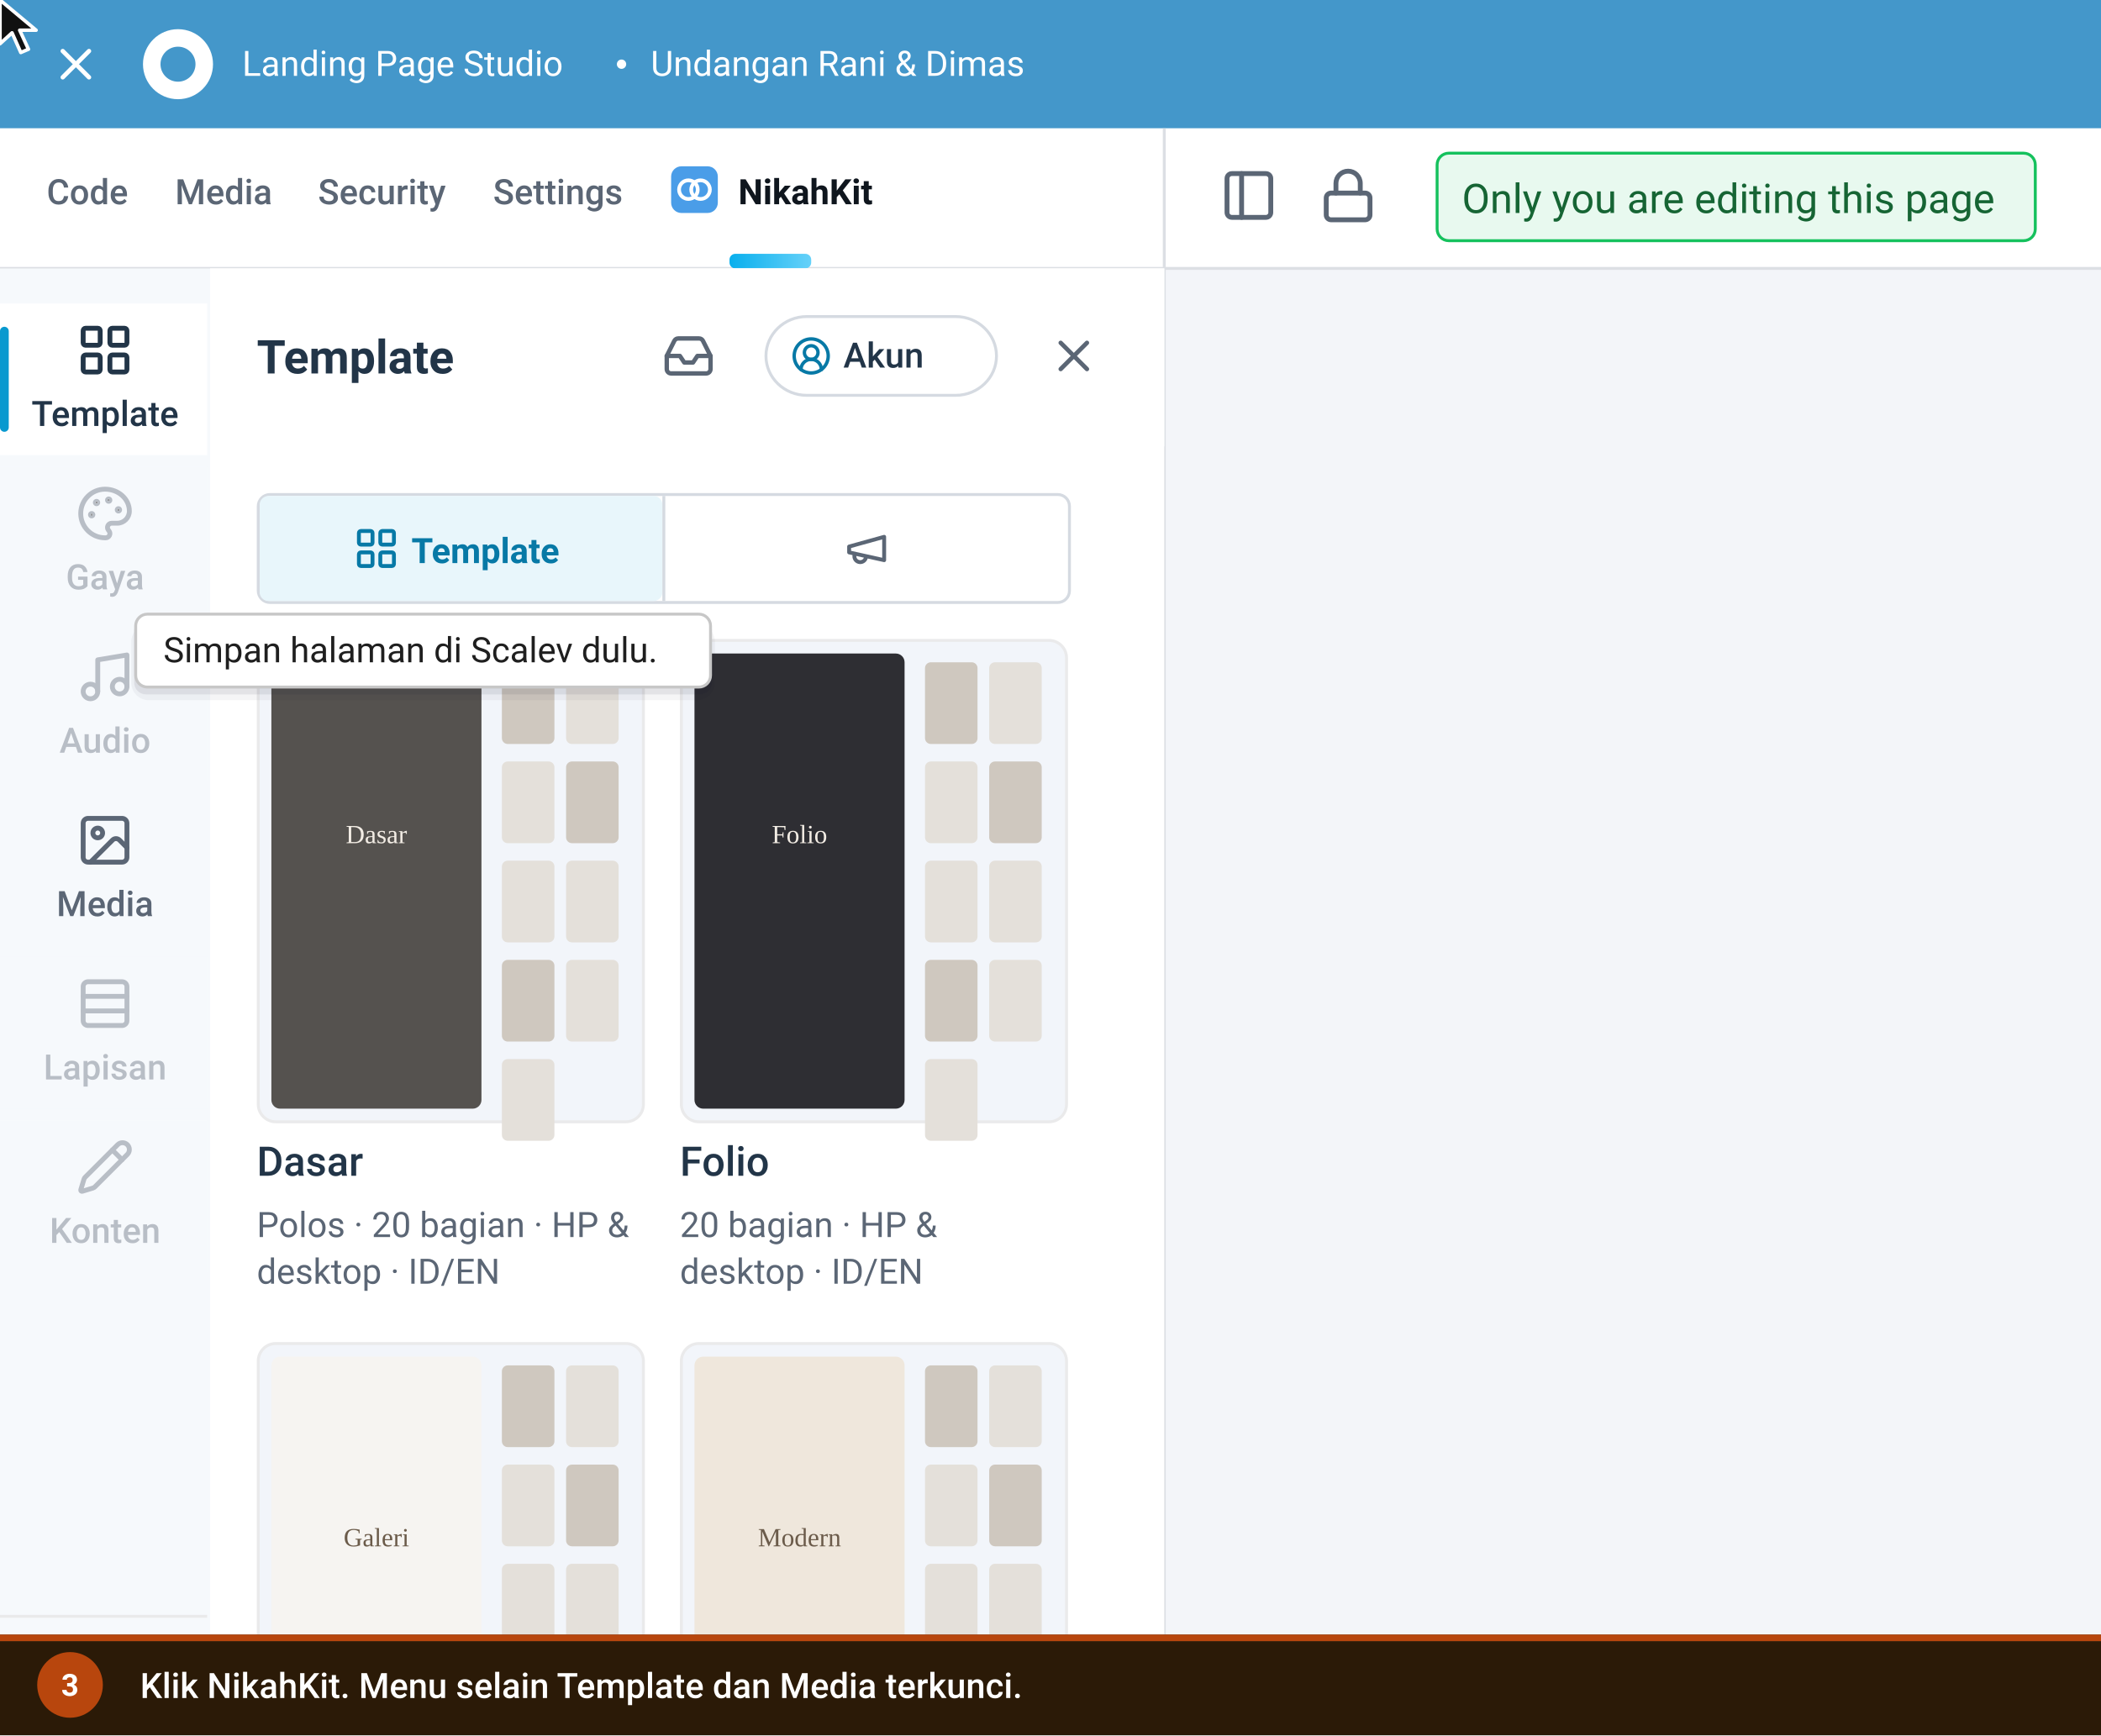
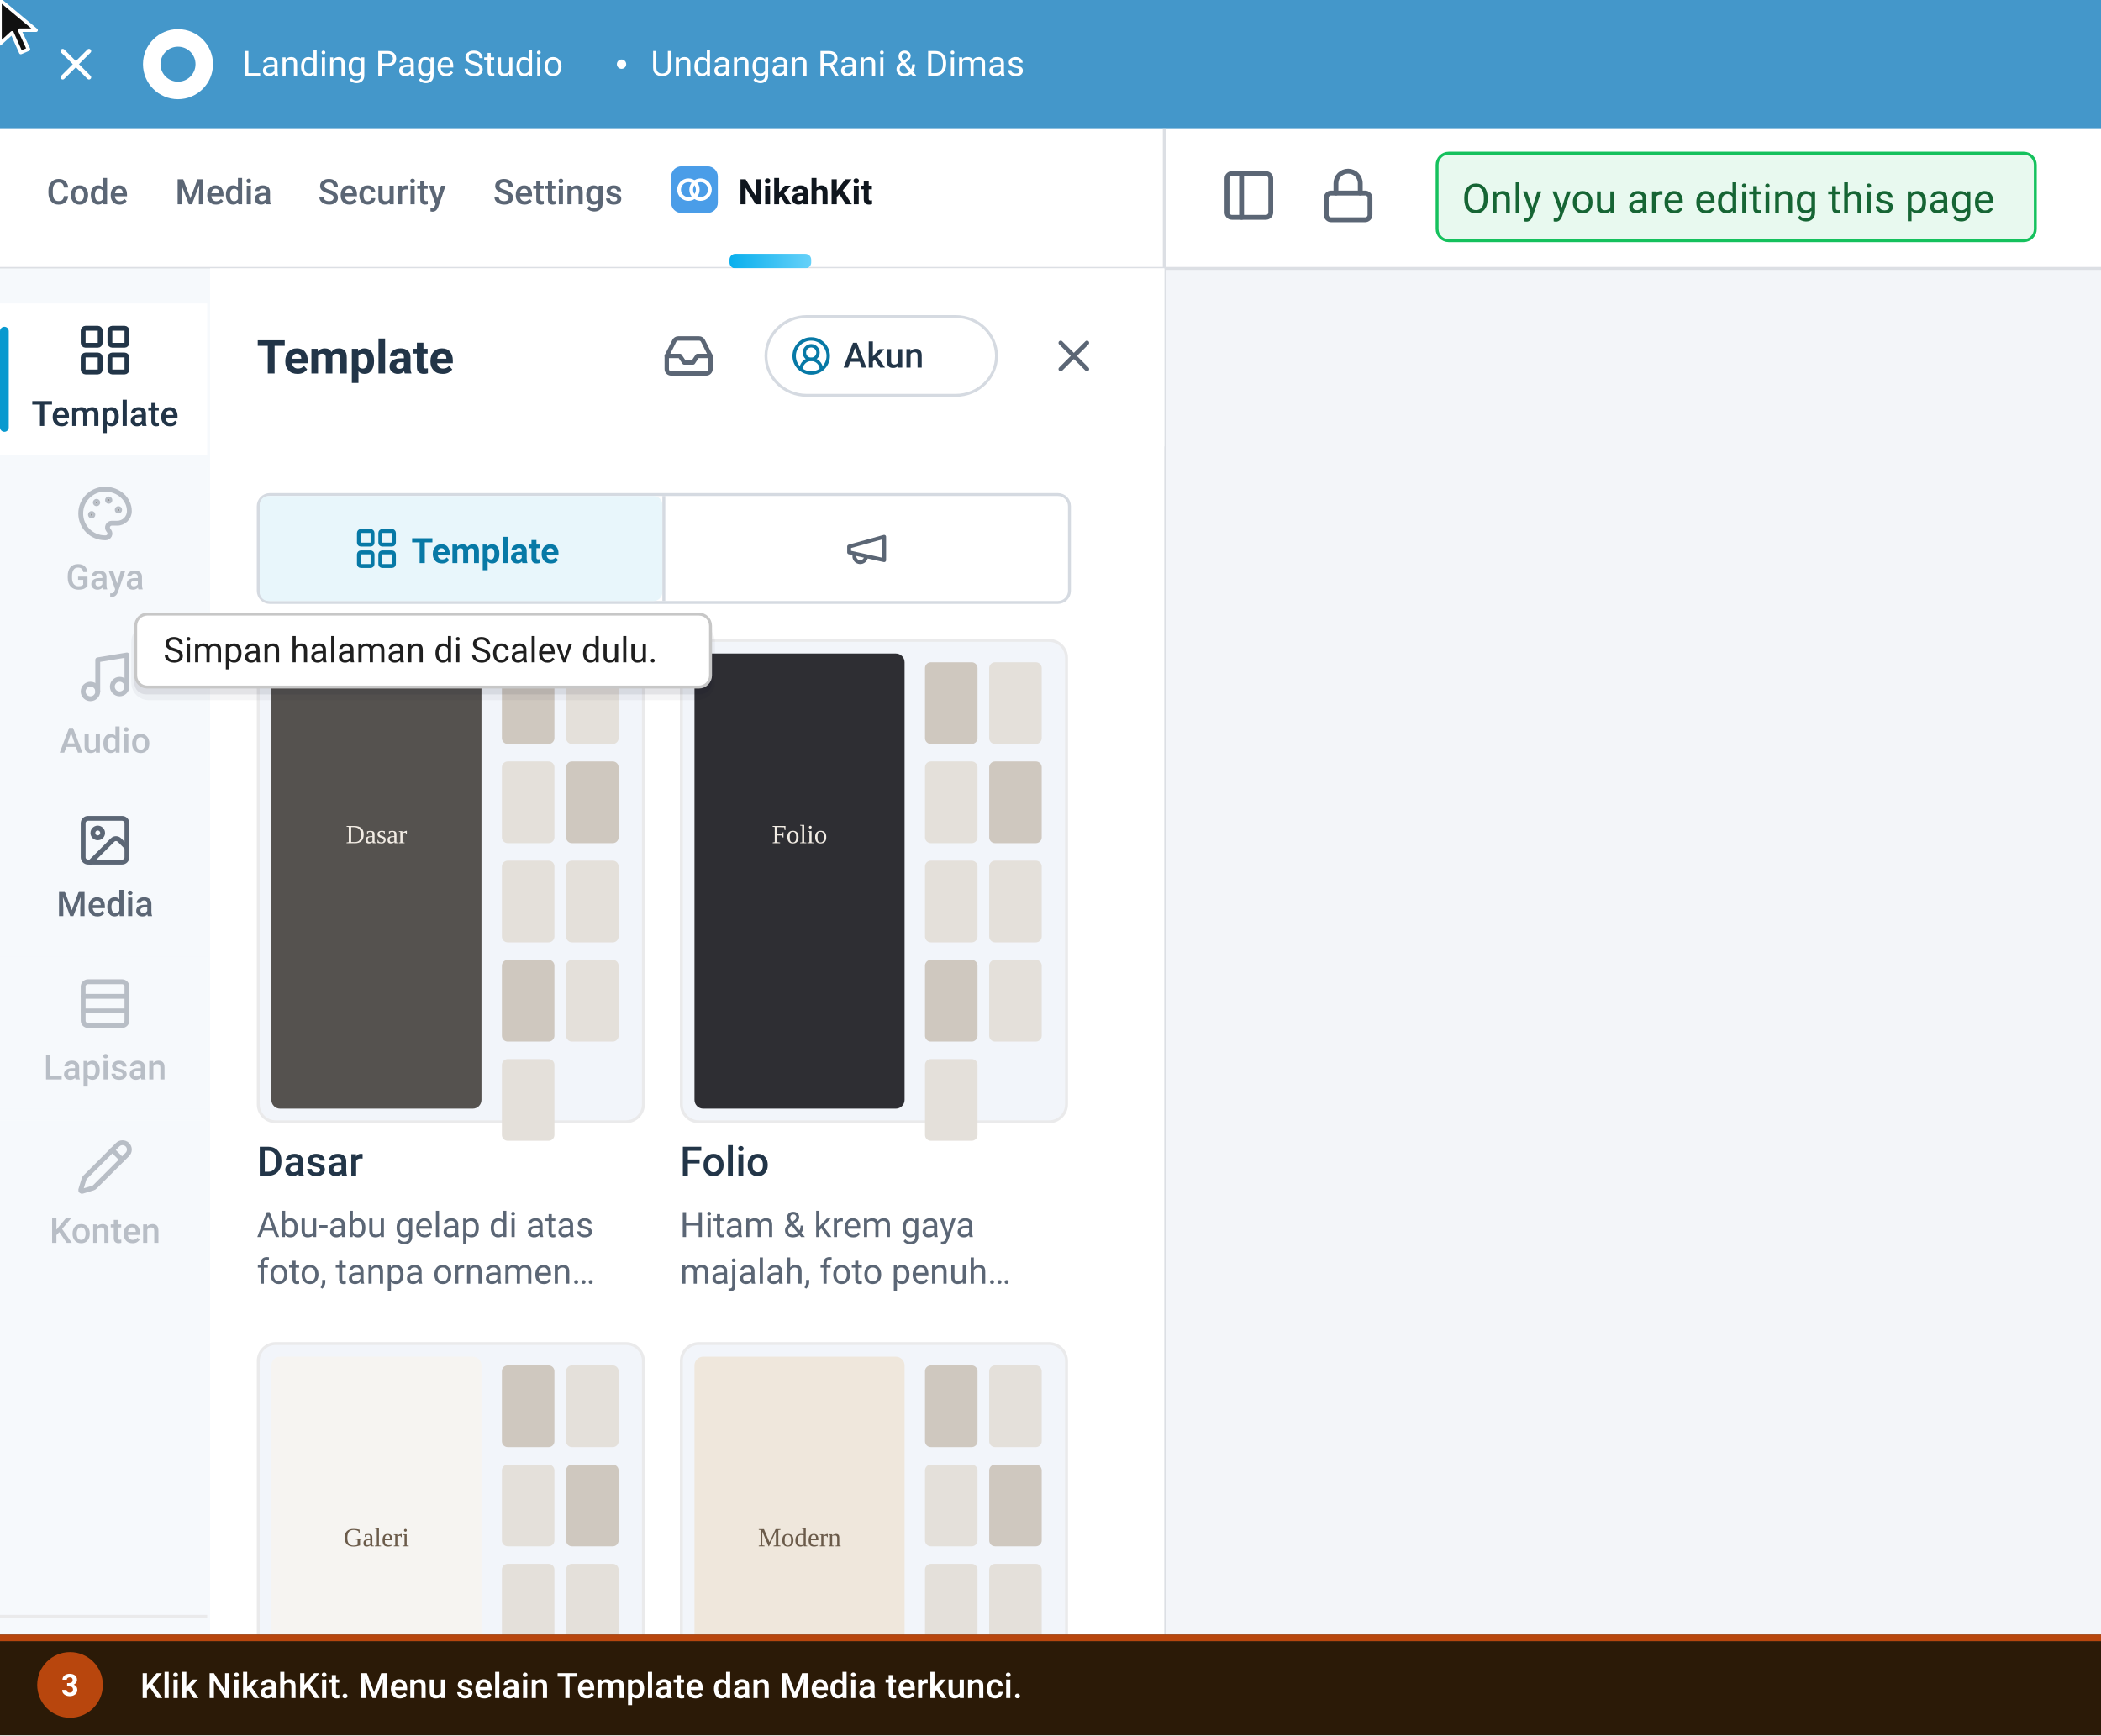
<svg xmlns="http://www.w3.org/2000/svg" viewBox="0 0 960 793" width="960" height="793" role="img" aria-labelledby="ttl dsc" font-family="Roboto,-apple-system,BlinkMacSystemFont,&quot;Segoe UI&quot;,system-ui,sans-serif" data-total="12" data-steps="0,3.2,6.4">
  <style>#e-tabsRing{transform-box:fill-box;transform-origin:center;opacity:0;transform:scale(.96);animation:v0 12s infinite}@keyframes v0{0%{opacity:0;transform:scale(.96)}2.5%{opacity:0;transform:scale(.96);animation-timing-function:cubic-bezier(0.23,1,0.32,1)}4.667%{opacity:1;transform:none}26.667%{opacity:1;transform:none;animation-timing-function:cubic-bezier(0.23,1,0.32,1)}28%{opacity:0;transform:scale(.96)}96.25%{opacity:0;transform:scale(.96)}100%{opacity:0;transform:scale(.96)}}
#e-tabRing{transform-box:fill-box;transform-origin:center;opacity:0;transform:scale(.96);animation:v1 12s infinite}@keyframes v1{0%{opacity:0;transform:scale(.96)}26.667%{opacity:0;transform:scale(.96);animation-timing-function:cubic-bezier(0.23,1,0.32,1)}28.833%{opacity:1;transform:none}65.833%{opacity:1;transform:none;animation-timing-function:cubic-bezier(0.23,1,0.32,1)}67.167%{opacity:0;transform:scale(.96)}96.25%{opacity:0;transform:scale(.96)}100%{opacity:0;transform:scale(.96)}}
#e-edNk{transform-box:fill-box;transform-origin:center;opacity:1;animation:v2 12s infinite}@keyframes v2{0%{opacity:0}65.833%{opacity:0;animation-timing-function:cubic-bezier(0.23,1,0.32,1)}68%{opacity:1}96.25%{opacity:1}100%{opacity:0}}
#e-tip{transform-box:fill-box;transform-origin:center;opacity:1;animation:v3 12s infinite}@keyframes v3{0%{opacity:0}72.5%{opacity:0;animation-timing-function:cubic-bezier(0.23,1,0.32,1)}74.667%{opacity:1}96.25%{opacity:1}100%{opacity:0}}
#cur{animation:cur 12s infinite}@keyframes cur{0%{transform:translate(900px,697px);animation-timing-function:cubic-bezier(0.77,0,0.175,1)}26.667%{transform:translate(900px,697px);animation-timing-function:cubic-bezier(0.77,0,0.175,1)}36%{transform:translate(352px,88px);animation-timing-function:cubic-bezier(0.77,0,0.175,1)}53.333%{transform:translate(352px,88px);animation-timing-function:cubic-bezier(0.77,0,0.175,1)}65%{transform:translate(352px,88px);animation-timing-function:cubic-bezier(0.77,0,0.175,1)}96.25%{transform:translate(352px,88px);animation-timing-function:cubic-bezier(0.77,0,0.175,1)}100%{transform:translate(900px,697px);animation-timing-function:cubic-bezier(0.77,0,0.175,1)}}
#r2{opacity:0;transform-origin:352px 88px;animation:r2 12s infinite}@keyframes r2{0%,65%{opacity:0;transform:scale(.4);animation-timing-function:cubic-bezier(0.23,1,0.32,1)}65.417%{opacity:1}69.583%{opacity:0;transform:scale(1.5)}100%{opacity:0}}
#c0,#n0{opacity:0;animation:c0 12s infinite}@keyframes c0{0%{opacity:1}26.667%{opacity:1}28.333%{opacity:0}99.583%{opacity:0}100%{opacity:1}}
#c1,#n1{opacity:0;animation:c1 12s infinite}@keyframes c1{0%{opacity:0}26.667%{opacity:0}28.333%{opacity:1}53.333%{opacity:1}55%{opacity:0}100%{opacity:0}}
#c2,#n2{opacity:1;animation:c2 12s infinite}@keyframes c2{0%{opacity:0}53.333%{opacity:0}55%{opacity:1}96.25%{opacity:1}97.917%{opacity:0}100%{opacity:0}}
#prog{transform-origin:0 0;transform:scaleX(1);animation:prog 12s linear infinite}@keyframes prog{0%{transform:scaleX(0)}96.25%{transform:scaleX(1)}100%{transform:scaleX(1)}}
@media (prefers-reduced-motion:reduce){*{animation:none!important}#cur{display:none}}</style>
  <defs>
    <clipPath id="stage">
      <rect x="0" y="0" width="960" height="747" />
    </clipPath>
  </defs>
  <rect x="0" y="0" width="960" height="793" rx="0" fill="#eef1f5" />
  <g clip-path="url(#stage)">
    <g id="world" transform="translate(0 -113.33) scale(1.3333)">
      <rect x="0" y="0" width="1440" height="985" rx="10" fill="#ffffff" />
      <rect x="0" y="0" width="1440" height="41" rx="10" fill="#dfe3eb" />
      <rect x="0" y="30" width="1440" height="11" rx="0" fill="#dfe3eb" />
      <circle cx="20" cy="20" r="6" fill="#ff5f57" />
      <circle cx="40" cy="20" r="6" fill="#febc2e" />
      <circle cx="60" cy="20" r="6" fill="#28c840" />
      <path d="M76 41 q8 0 8 -8 v-18 q0 -9 9 -9 h222 q9 0 9 9 v18 q0 8 8 8 z" fill="#ffffff" />
      <circle cx="100" cy="23" r="8" fill="#0899cf" />
      <text x="100" y="27" font-size="10" font-weight="700" fill="#ffffff" text-anchor="middle">S</text>
      <text x="116" y="28" font-size="12" fill="#1f1f1f">Scalev</text>
      <g transform="translate(301 16) scale(0.5833333)" fill="none" stroke="#474747" stroke-width="2" stroke-linecap="round" stroke-linejoin="round">
        <path d="M18 6 6 18" />
        <path d="m6 6 12 12" />
      </g>
      <g transform="translate(332 14) scale(0.6666667)" fill="none" stroke="#474747" stroke-width="2" stroke-linecap="round" stroke-linejoin="round">
        <path d="M5 12h14" />
        <path d="M12 5v14" />
      </g>
      <rect x="0" y="41" width="1440" height="44" rx="0" fill="#ffffff" />
      <g transform="translate(15 54) scale(0.75)" fill="none" stroke="#474747" stroke-width="2" stroke-linecap="round" stroke-linejoin="round">
        <path d="m12 19-7-7 7-7" />
        <path d="M19 12H5" />
      </g>
      <g transform="translate(51 54) scale(0.75)" fill="none" stroke="#c4c7c5" stroke-width="2" stroke-linecap="round" stroke-linejoin="round">
        <path d="m12 5 7 7-7 7" />
        <path d="M5 12h14" />
      </g>
      <g transform="translate(87.5 54.5) scale(0.7083333)" fill="none" stroke="#474747" stroke-width="2" stroke-linecap="round" stroke-linejoin="round">
        <path d="M21 12a9 9 0 1 1-9-9c2.52 0 4.93 1 6.74 2.74L21 8" />
        <path d="M21 3v5h-5" />
      </g>
      <rect x="124" y="46" width="1184" height="34" rx="17" fill="#e9eef6" />
      <g transform="translate(138.5 55.5) scale(0.625)" fill="none" stroke="#474747" stroke-width="2" stroke-linecap="round" stroke-linejoin="round">
        <circle cx="11" cy="11" r="8" />
        <path d="m21 21-4.3-4.3" />
      </g>
      <text x="166" y="68" font-size="14" fill="#1f1f1f">app.scalev.com</text>
      <g transform="translate(1331 54) scale(0.75)" fill="none" stroke="#474747" stroke-width="2" stroke-linecap="round" stroke-linejoin="round">
        <path d="M15.39 4.39a1 1 0 0 0 1.68-.474 2.5 2.5 0 1 1 3.014 3.015 1 1 0 0 0-.474 1.68l1.683 1.682a2.414 2.414 0 0 1 0 3.414L19.61 15.39a1 1 0 0 1-1.68-.474 2.5 2.5 0 1 0-3.014 3.015 1 1 0 0 1 .474 1.68l-1.683 1.682a2.414 2.414 0 0 1-3.414 0L8.61 19.61a1 1 0 0 0-1.68.474 2.5 2.5 0 1 1-3.014-3.015 1 1 0 0 0 .474-1.68l-1.683-1.682a2.414 2.414 0 0 1 0-3.414L4.39 8.61a1 1 0 0 1 1.68.474 2.5 2.5 0 1 0 3.014-3.015 1 1 0 0 1-.474-1.68l1.683-1.682a2.414 2.414 0 0 1 3.414 0z" />
      </g>
      <circle cx="1378" cy="63" r="13" fill="#7cacf8" />
      <text x="1378" y="68" font-size="13" font-weight="600" fill="#ffffff" text-anchor="middle">R</text>
      <g transform="translate(1407 54) scale(0.75)" fill="none" stroke="#474747" stroke-width="2" stroke-linecap="round" stroke-linejoin="round">
        <circle cx="12" cy="12" r="1" />
        <circle cx="12" cy="5" r="1" />
        <circle cx="12" cy="19" r="1" />
      </g>
      <line x1="0" y1="85" x2="1440" y2="85" stroke="#e3e3e3" stroke-width="1" />
      <rect x="0" y="85" width="1440" height="900" rx="0" fill="#f3f5f9" />
      <rect x="0" y="85" width="1440" height="44" rx="0" fill="#4497ca" />
      <g transform="translate(17 98) scale(0.75)" fill="none" stroke="#ffffff" stroke-width="2" stroke-linecap="round" stroke-linejoin="round">
        <path d="M18 6 6 18" />
        <path d="m6 6 12 12" />
      </g>
      <circle cx="61" cy="107" r="12" fill="#ffffff" />
      <circle cx="61" cy="107" r="6" fill="#4497ca" />
      <text x="83" y="111" font-size="12" fill="#ffffff">Landing Page Studio</text>
      <circle cx="213" cy="107" r="1.6" fill="#ffffff" />
      <text x="223" y="111" font-size="12" fill="#ffffff">Undangan Rani &amp; Dimas</text>
      <rect x="1250.5" y="95.5" width="93" height="24" rx="4" fill="none" stroke="rgba(255,255,255,.6)" stroke-width="1" />
      <text x="1297" y="111" font-size="11" font-weight="600" fill="#ffffff" text-anchor="middle">View analytics</text>
      <text x="1356" y="111" font-size="12" fill="#ffffff">Rina</text>
      <circle cx="1412" cy="107" r="12" fill="#ffffff" />
      <text x="1412" y="111" font-size="11" font-weight="500" fill="#4497ca" text-anchor="middle">R</text>
      <rect x="0" y="129" width="1440" height="48" rx="0" fill="#ffffff" />
      <line x1="0" y1="177" x2="1440" y2="177" stroke="#dcdfe4" stroke-width="1" />
      <line x1="399" y1="129" x2="399" y2="985" stroke="#dcdfe4" stroke-width="1" />
      <text x="16" y="155" font-size="12" font-weight="700" fill="#0f161e">Code</text>
      <text x="60" y="155" font-size="12" font-weight="500" fill="#5b6675">Media</text>
      <text x="109" y="155" font-size="12" font-weight="500" fill="#5b6675">Security</text>
      <text x="169" y="155" font-size="12" font-weight="500" fill="#5b6675">Settings</text>
      <rect x="230" y="142" width="16" height="16" rx="3.52" fill="#4a9de8" />
      <circle cx="235.92" cy="150" r="3.2" fill="none" stroke="#ffffff" stroke-width="1.28" />
      <circle cx="240.08" cy="150" r="3.2" fill="none" stroke="#ffffff" stroke-width="1.28" />
      <text x="253" y="155" font-size="12" font-weight="500" fill="#5b6675">NikahKit</text>
      <defs>
        <linearGradient id="nkInd" x1="0" x2="1">
          <stop offset="0" stop-color="#09afed" />
          <stop offset="1" stop-color="#66d1f9" />
        </linearGradient>
      </defs>
      <rect x="16" y="172" width="28" height="5" rx="2" fill="url(#nkInd)" />
      <g transform="translate(418 142) scale(0.8333333)" fill="none" stroke="#5b6675" stroke-width="2" stroke-linecap="round" stroke-linejoin="round">
        <rect width="18" height="18" x="3" y="3" rx="2" />
        <path d="M9 3v18" />
      </g>
      <g transform="translate(452 142) scale(0.8333333)" fill="none" stroke="#5b6675" stroke-width="2" stroke-linecap="round" stroke-linejoin="round">
        <rect width="18" height="11" x="3" y="11" rx="2" ry="2" />
        <path d="M7 11V7a5 5 0 0 1 10 0v4" />
      </g>
      <rect x="492.5" y="137.5" width="205" height="30" rx="4" fill="#e8f9ef" stroke="#15c15d" stroke-width="1" />
      <text x="501" y="158" font-size="14" fill="#166534">Only you are editing this page</text>
      <rect x="858.5" y="135.5" width="123" height="33" rx="4" fill="#f6f9fc" stroke="#dcdfe4" stroke-width="1" />
      <g transform="translate(867 145) scale(0.5833333)" fill="none" stroke="#5b6675" stroke-width="2" stroke-linecap="round" stroke-linejoin="round">
        <rect width="20" height="14" x="2" y="3" rx="2" />
        <line x1="8" x2="16" y1="21" y2="21" />
        <line x1="12" x2="12" y1="17" y2="21" />
      </g>
      <g transform="translate(897 145) scale(0.5833333)" fill="none" stroke="#5b6675" stroke-width="2" stroke-linecap="round" stroke-linejoin="round">
        <rect width="20" height="14" x="2" y="3" rx="2" />
        <line x1="8" x2="16" y1="21" y2="21" />
        <line x1="12" x2="12" y1="17" y2="21" />
      </g>
      <g transform="translate(927 145) scale(0.5833333)" fill="none" stroke="#5b6675" stroke-width="2" stroke-linecap="round" stroke-linejoin="round">
        <rect width="16" height="20" x="4" y="2" rx="2" ry="2" />
        <line x1="12" x2="12.01" y1="18" y2="18" />
      </g>
      <rect x="952" y="139" width="26" height="26" rx="3" fill="#ffffff" />
      <g transform="translate(957 145) scale(0.5833333)" fill="none" stroke="#5b6675" stroke-width="2" stroke-linecap="round" stroke-linejoin="round">
        <rect width="14" height="20" x="5" y="2" rx="2" ry="2" />
        <path d="M12 18h.01" />
      </g>
      <rect x="990.5" y="138.5" width="35" height="27" rx="4" fill="#ffffff" stroke="#dcdfe4" stroke-width="2" />
      <g transform="translate(1000 144) scale(0.6666667)" fill="none" stroke="#5b6675" stroke-width="2" stroke-linecap="round" stroke-linejoin="round">
        <circle cx="11" cy="11" r="8" />
        <path d="m21 21-4.3-4.3" />
      </g>
      <rect x="1193" y="135" width="82" height="34" rx="4" fill="#ffffff" stroke="#e8ebef" stroke-width="2" />
      <text x="1201" y="157" font-size="13" font-weight="500" fill="#223548">Simpan</text>
      <g transform="translate(1250.5 144.5) scale(0.625)" fill="none" stroke="#223548" stroke-width="2" stroke-linecap="round" stroke-linejoin="round">
        <path d="M15 2H6a2 2 0 0 0-2 2v16a2 2 0 0 0 2 2h12a2 2 0 0 0 2-2V7Z" />
        <path d="M14 2v4a2 2 0 0 0 2 2h4" />
        <path d="M10 9H8" />
        <path d="M16 13H8" />
        <path d="M16 17H8" />
      </g>
      <rect x="1283" y="135" width="151" height="34" rx="4" fill="#0899cf" />
      <text x="1403" y="157" font-size="13" font-weight="500" fill="#ffffff" text-anchor="end">Simpan &amp; Terbitkan</text>
      <g transform="translate(1410.5 144.5) scale(0.625)" fill="none" stroke="#ffffff" stroke-width="2" stroke-linecap="round" stroke-linejoin="round">
        <path d="M4.5 16.5c-1.5 1.26-2 5-2 5s3.74-.5 5-2c.71-.84.7-2.13-.09-2.91a2.18 2.18 0 0 0-2.91-.09z" />
        <path d="m12 15-3-3a22 22 0 0 1 2-3.95A12.88 12.88 0 0 1 22 2c0 2.72-.78 7.5-6 11a22.35 22.35 0 0 1-4 2z" />
        <path d="M9 12H4s.55-3.03 2-4c1.62-1.08 5 0 5 0" />
        <path d="M12 15v5s3.03-.55 4-2c1.08-1.62 0-5 0-5" />
      </g>
      <rect x="0" y="177" width="399" height="808" rx="0" fill="#ffffff" />
      <rect x="20" y="205" width="220" height="10" rx="5" fill="#f2f5fa" />
      <rect x="20" y="231" width="300" height="10" rx="5" fill="#f2f5fa" />
      <rect x="20" y="257" width="260" height="10" rx="5" fill="#f2f5fa" />
      <rect x="20" y="283" width="340" height="10" rx="5" fill="#f2f5fa" />
      <rect x="20" y="309" width="180" height="10" rx="5" fill="#f2f5fa" />
      <rect x="20" y="335" width="280" height="10" rx="5" fill="#f2f5fa" />
      <rect x="20" y="361" width="240" height="10" rx="5" fill="#f2f5fa" />
      <rect x="20" y="387" width="320" height="10" rx="5" fill="#f2f5fa" />
      <rect x="726" y="190" width="392" height="786" rx="0" fill="rgba(16,24,40,.06)" />
      <rect x="727" y="191" width="390" height="784" rx="0" fill="#fdf6ee" />
      <rect x="400" y="178" width="1040" height="807" rx="0" fill="#f3f5f9" />
      <rect x="424" y="191" width="992" height="794" rx="0" fill="#ffffff" />
      <rect x="424" y="193" width="992" height="0" rx="8" fill="rgba(16,24,40,.08)" />
      <rect x="423" y="195" width="994" height="0" rx="10" fill="rgba(16,24,40,.04)" />
      <g id="e-tabsRing">
        <rect x="4" y="133" width="218" height="36" rx="6" fill="none" stroke="#b8460d" stroke-width="3" />
      </g>
      <g id="e-tabRing">
        <rect x="222" y="133" width="90" height="36" rx="6" fill="none" stroke="#b8460d" stroke-width="3" />
      </g>
      <g id="e-edNk">
        <rect x="0" y="85" width="1440" height="900" rx="0" fill="#f3f5f9" />
        <rect x="0" y="85" width="1440" height="44" rx="0" fill="#4497ca" />
        <g transform="translate(17 98) scale(0.75)" fill="none" stroke="#ffffff" stroke-width="2" stroke-linecap="round" stroke-linejoin="round">
          <path d="M18 6 6 18" />
          <path d="m6 6 12 12" />
        </g>
        <circle cx="61" cy="107" r="12" fill="#ffffff" />
        <circle cx="61" cy="107" r="6" fill="#4497ca" />
        <text x="83" y="111" font-size="12" fill="#ffffff">Landing Page Studio</text>
        <circle cx="213" cy="107" r="1.6" fill="#ffffff" />
        <text x="223" y="111" font-size="12" fill="#ffffff">Undangan Rani &amp; Dimas</text>
        <rect x="1250.5" y="95.5" width="93" height="24" rx="4" fill="none" stroke="rgba(255,255,255,.6)" stroke-width="1" />
        <text x="1297" y="111" font-size="11" font-weight="600" fill="#ffffff" text-anchor="middle">View analytics</text>
        <text x="1356" y="111" font-size="12" fill="#ffffff">Rina</text>
        <circle cx="1412" cy="107" r="12" fill="#ffffff" />
        <text x="1412" y="111" font-size="11" font-weight="500" fill="#4497ca" text-anchor="middle">R</text>
        <rect x="0" y="129" width="1440" height="48" rx="0" fill="#ffffff" />
        <line x1="0" y1="177" x2="1440" y2="177" stroke="#dcdfe4" stroke-width="1" />
        <line x1="399" y1="129" x2="399" y2="985" stroke="#dcdfe4" stroke-width="1" />
        <text x="16" y="155" font-size="12" font-weight="500" fill="#5b6675">Code</text>
        <text x="60" y="155" font-size="12" font-weight="500" fill="#5b6675">Media</text>
        <text x="109" y="155" font-size="12" font-weight="500" fill="#5b6675">Security</text>
        <text x="169" y="155" font-size="12" font-weight="500" fill="#5b6675">Settings</text>
        <rect x="230" y="142" width="16" height="16" rx="3.52" fill="#4a9de8" />
        <circle cx="235.92" cy="150" r="3.2" fill="none" stroke="#ffffff" stroke-width="1.28" />
        <circle cx="240.08" cy="150" r="3.2" fill="none" stroke="#ffffff" stroke-width="1.28" />
        <text x="253" y="155" font-size="12" font-weight="700" fill="#0f161e">NikahKit</text>
        <defs>
          <linearGradient id="nkInd" x1="0" x2="1">
            <stop offset="0" stop-color="#09afed" />
            <stop offset="1" stop-color="#66d1f9" />
          </linearGradient>
        </defs>
        <rect x="250" y="172" width="28" height="5" rx="2" fill="url(#nkInd)" />
        <g transform="translate(418 142) scale(0.8333333)" fill="none" stroke="#5b6675" stroke-width="2" stroke-linecap="round" stroke-linejoin="round">
          <rect width="18" height="18" x="3" y="3" rx="2" />
          <path d="M9 3v18" />
        </g>
        <g transform="translate(452 142) scale(0.8333333)" fill="none" stroke="#5b6675" stroke-width="2" stroke-linecap="round" stroke-linejoin="round">
          <rect width="18" height="11" x="3" y="11" rx="2" ry="2" />
          <path d="M7 11V7a5 5 0 0 1 10 0v4" />
        </g>
        <rect x="492.5" y="137.5" width="205" height="30" rx="4" fill="#e8f9ef" stroke="#15c15d" stroke-width="1" />
        <text x="501" y="158" font-size="14" fill="#166534">Only you are editing this page</text>
        <rect x="858.5" y="135.5" width="123" height="33" rx="4" fill="#f6f9fc" stroke="#dcdfe4" stroke-width="1" />
        <g transform="translate(867 145) scale(0.5833333)" fill="none" stroke="#5b6675" stroke-width="2" stroke-linecap="round" stroke-linejoin="round">
          <rect width="20" height="14" x="2" y="3" rx="2" />
          <line x1="8" x2="16" y1="21" y2="21" />
          <line x1="12" x2="12" y1="17" y2="21" />
        </g>
        <g transform="translate(897 145) scale(0.5833333)" fill="none" stroke="#5b6675" stroke-width="2" stroke-linecap="round" stroke-linejoin="round">
          <rect width="20" height="14" x="2" y="3" rx="2" />
          <line x1="8" x2="16" y1="21" y2="21" />
          <line x1="12" x2="12" y1="17" y2="21" />
        </g>
        <g transform="translate(927 145) scale(0.5833333)" fill="none" stroke="#5b6675" stroke-width="2" stroke-linecap="round" stroke-linejoin="round">
          <rect width="16" height="20" x="4" y="2" rx="2" ry="2" />
          <line x1="12" x2="12.01" y1="18" y2="18" />
        </g>
        <rect x="952" y="139" width="26" height="26" rx="3" fill="#ffffff" />
        <g transform="translate(957 145) scale(0.5833333)" fill="none" stroke="#5b6675" stroke-width="2" stroke-linecap="round" stroke-linejoin="round">
          <rect width="14" height="20" x="5" y="2" rx="2" ry="2" />
          <path d="M12 18h.01" />
        </g>
        <rect x="990.5" y="138.5" width="35" height="27" rx="4" fill="#ffffff" stroke="#dcdfe4" stroke-width="2" />
        <g transform="translate(1000 144) scale(0.6666667)" fill="none" stroke="#5b6675" stroke-width="2" stroke-linecap="round" stroke-linejoin="round">
          <circle cx="11" cy="11" r="8" />
          <path d="m21 21-4.3-4.3" />
        </g>
        <rect x="1193" y="135" width="82" height="34" rx="4" fill="#ffffff" stroke="#e8ebef" stroke-width="2" />
        <text x="1201" y="157" font-size="13" font-weight="500" fill="#223548">Simpan</text>
        <g transform="translate(1250.5 144.5) scale(0.625)" fill="none" stroke="#223548" stroke-width="2" stroke-linecap="round" stroke-linejoin="round">
          <path d="M15 2H6a2 2 0 0 0-2 2v16a2 2 0 0 0 2 2h12a2 2 0 0 0 2-2V7Z" />
          <path d="M14 2v4a2 2 0 0 0 2 2h4" />
          <path d="M10 9H8" />
          <path d="M16 13H8" />
          <path d="M16 17H8" />
        </g>
        <rect x="1283" y="135" width="151" height="34" rx="4" fill="#0899cf" />
        <text x="1403" y="157" font-size="13" font-weight="500" fill="#ffffff" text-anchor="end">Simpan &amp; Terbitkan</text>
        <g transform="translate(1410.5 144.5) scale(0.625)" fill="none" stroke="#ffffff" stroke-width="2" stroke-linecap="round" stroke-linejoin="round">
          <path d="M4.5 16.5c-1.5 1.26-2 5-2 5s3.74-.5 5-2c.71-.84.7-2.13-.09-2.91a2.18 2.18 0 0 0-2.91-.09z" />
          <path d="m12 15-3-3a22 22 0 0 1 2-3.95A12.88 12.88 0 0 1 22 2c0 2.72-.78 7.5-6 11a22.35 22.35 0 0 1-4 2z" />
          <path d="M9 12H4s.55-3.03 2-4c1.62-1.08 5 0 5 0" />
          <path d="M12 15v5s3.03-.55 4-2c1.08-1.62 0-5 0-5" />
        </g>
        <rect x="0" y="177" width="72" height="808" rx="0" fill="#f6f9fc" />
        <rect x="0" y="189" width="71" height="52" rx="0" fill="#ffffff" />
        <rect x="0" y="197" width="3" height="36" rx="1.5" fill="#0899cf" />
        <g transform="translate(26 195) scale(0.8333333)" fill="none" stroke="#223548" stroke-width="2" stroke-linecap="round" stroke-linejoin="round">
          <rect width="7" height="7" x="3" y="3" rx="1" />
          <rect width="7" height="7" x="14" y="3" rx="1" />
          <rect width="7" height="7" x="14" y="14" rx="1" />
          <rect width="7" height="7" x="3" y="14" rx="1" />
        </g>
        <text x="36" y="231" font-size="12" font-weight="500" fill="#223548" text-anchor="middle">Template</text>
        <g transform="translate(26 251) scale(0.8333333)" fill="none" stroke="#5b6675" stroke-width="2" stroke-linecap="round" stroke-linejoin="round">
          <path d="M12 22a1 1 0 0 1 0-20 10 9 0 0 1 10 9 5 5 0 0 1-5 5h-2.25a1.75 1.75 0 0 0-1.4 2.8l.3.4a1.75 1.75 0 0 1-1.4 2.8z" />
          <circle cx="13.5" cy="6.5" r=".5" fill="currentColor" />
          <circle cx="17.5" cy="10.5" r=".5" fill="currentColor" />
          <circle cx="6.5" cy="12.5" r=".5" fill="currentColor" />
          <circle cx="8.5" cy="7.5" r=".5" fill="currentColor" />
        </g>
        <text x="36" y="287" font-size="12" font-weight="500" fill="#5b6675" text-anchor="middle">Gaya</text>
        <g transform="translate(26 307) scale(0.8333333)" fill="none" stroke="#5b6675" stroke-width="2" stroke-linecap="round" stroke-linejoin="round">
          <path d="M9 18V5l12-2v13" />
          <circle cx="6" cy="18" r="3" />
          <circle cx="18" cy="16" r="3" />
        </g>
        <text x="36" y="343" font-size="12" font-weight="500" fill="#5b6675" text-anchor="middle">Audio</text>
        <g transform="translate(26 363) scale(0.8333333)" fill="none" stroke="#5b6675" stroke-width="2" stroke-linecap="round" stroke-linejoin="round">
          <rect width="18" height="18" x="3" y="3" rx="2" ry="2" />
          <circle cx="9" cy="9" r="2" />
          <path d="m21 15-3.086-3.086a2 2 0 0 0-2.828 0L6 21" />
        </g>
        <text x="36" y="399" font-size="12" font-weight="500" fill="#5b6675" text-anchor="middle">Media</text>
        <g transform="translate(26 419) scale(0.8333333)" fill="none" stroke="#5b6675" stroke-width="2" stroke-linecap="round" stroke-linejoin="round">
          <rect width="18" height="18" x="3" y="3" rx="2" />
          <path d="M21 9H3" />
          <path d="M21 15H3" />
        </g>
        <text x="36" y="455" font-size="12" font-weight="500" fill="#5b6675" text-anchor="middle">Lapisan</text>
        <g transform="translate(26 475) scale(0.8333333)" fill="none" stroke="#5b6675" stroke-width="2" stroke-linecap="round" stroke-linejoin="round">
          <path d="M21.174 6.812a1 1 0 0 0-3.986-3.987L3.842 16.174a2 2 0 0 0-.5.83l-1.321 4.352a.5.5 0 0 0 .623.622l4.353-1.32a2 2 0 0 0 .83-.497z" />
          <path d="m15 5 4 4" />
        </g>
        <text x="36" y="511" font-size="12" font-weight="500" fill="#5b6675" text-anchor="middle">Konten</text>
        <line x1="0" y1="639" x2="71" y2="639" stroke="#eaeaeb" stroke-width="1" />
        <g transform="translate(27 657) scale(0.75)" fill="none" stroke="#5b6675" stroke-width="2" stroke-linecap="round" stroke-linejoin="round">
          <circle cx="18" cy="5" r="3" />
          <circle cx="6" cy="12" r="3" />
          <circle cx="18" cy="19" r="3" />
          <line x1="8.59" x2="15.42" y1="13.51" y2="17.49" />
          <line x1="15.41" x2="8.59" y1="6.51" y2="10.49" />
        </g>
        <text x="36" y="689" font-size="10" fill="#5b6675" text-anchor="middle">Bagikan</text>
        <g transform="translate(12 710) scale(0.6666667)" fill="none" stroke="#5b6675" stroke-width="2" stroke-linecap="round" stroke-linejoin="round">
          <path d="M9 14 4 9l5-5" />
          <path d="M4 9h10.5a5.5 5.5 0 0 1 5.5 5.5a5.5 5.5 0 0 1-5.5 5.5H11" />
        </g>
        <g transform="translate(44 710) scale(0.6666667)" fill="none" stroke="#cbd2da" stroke-width="2" stroke-linecap="round" stroke-linejoin="round">
          <path d="m15 14 5-5-5-5" />
          <path d="M20 9H9.5A5.5 5.5 0 0 0 4 14.5A5.5 5.5 0 0 0 9.5 20H13" />
        </g>
        <g transform="translate(27 745) scale(0.75)" fill="none" stroke="#5b6675" stroke-width="2" stroke-linecap="round" stroke-linejoin="round">
          <rect width="14" height="20" x="5" y="2" rx="2" ry="2" />
          <path d="M12 18h.01" />
        </g>
        <text x="36" y="777" font-size="10" fill="#5b6675" text-anchor="middle">Mobile</text>
        <g transform="translate(27 793) scale(0.75)" fill="none" stroke="#0779a6" stroke-width="2" stroke-linecap="round" stroke-linejoin="round">
          <path d="M14 4.1 12 6" />
          <path d="m5.1 8-2.9-.8" />
          <path d="m6 12-1.9 2" />
          <path d="M7.2 2.2 8 5.1" />
          <path d="M9.037 9.69a.498.498 0 0 1 .653-.653l11 4.5a.5.5 0 0 1-.074.949l-4.349 1.041a1 1 0 0 0-.74.739l-1.04 4.35a.5.5 0 0 1-.95.074z" />
        </g>
        <text x="36" y="825" font-size="10" fill="#0779a6" text-anchor="middle">Klik aktif</text>
        <g transform="translate(27 841) scale(0.75)" fill="none" stroke="#5b6675" stroke-width="2" stroke-linecap="round" stroke-linejoin="round">
          <path d="M21 21H8a2 2 0 0 1-1.42-.587l-3.994-3.999a2 2 0 0 1 0-2.828l10-10a2 2 0 0 1 2.829 0l5.999 6a2 2 0 0 1 0 2.828L12.834 21" />
          <path d="m5.082 11.09 8.828 8.828" />
        </g>
        <text x="36" y="873" font-size="10" fill="#5b6675" text-anchor="middle">Kosongkan</text>
        <g transform="translate(27 889) scale(0.75)" fill="none" stroke="#5b6675" stroke-width="2" stroke-linecap="round" stroke-linejoin="round">
          <circle cx="12" cy="12" r="10" />
          <path d="M9.09 9a3 3 0 0 1 5.83 1c0 2-3 3-3 3" />
          <path d="M12 17h.01" />
        </g>
        <text x="36" y="921" font-size="10" fill="#5b6675" text-anchor="middle">Bantuan</text>
        <rect x="0" y="936" width="71" height="49" rx="0" fill="#f6f9fc" />
        <line x1="0" y1="936" x2="71" y2="936" stroke="#eaeaeb" stroke-width="1" />
        <circle cx="36" cy="953" r="4" fill="#166534" />
        <text x="36" y="973" font-size="10" fill="#5b6675" text-anchor="middle">Tersimpan</text>
        <rect x="72" y="177" width="327" height="808" rx="0" fill="#ffffff" />
        <rect x="726" y="190" width="392" height="786" rx="0" fill="rgba(16,24,40,.06)" />
        <rect x="727" y="191" width="390" height="784" rx="0" fill="#ffffff" />
        <rect x="72" y="177" width="327" height="61" rx="0" fill="#ffffff" />
        <text x="88" y="213" font-size="16" font-weight="700" fill="#223548">Template</text>
        <g transform="translate(227 198) scale(0.75)" fill="none" stroke="#5b6675" stroke-width="2" stroke-linecap="round" stroke-linejoin="round">
          <polyline points="22 12 16 12 14 15 10 15 8 12 2 12" />
          <path d="M5.45 5.11 2 12v6a2 2 0 0 0 2 2h16a2 2 0 0 0 2-2v-6l-3.45-6.89A2 2 0 0 0 16.76 4H7.24a2 2 0 0 0-1.79 1.11z" />
        </g>
        <rect x="262.5" y="193.5" width="79" height="27" rx="14" fill="#ffffff" stroke="#d5dae1" stroke-width="1" />
        <g transform="translate(271 200) scale(0.5833333)" fill="none" stroke="#0779a6" stroke-width="2" stroke-linecap="round" stroke-linejoin="round">
          <path d="M18 20a6 6 0 0 0-12 0" />
          <circle cx="12" cy="10" r="4" />
          <circle cx="12" cy="12" r="10" />
        </g>
        <text x="289" y="211" font-size="12" font-weight="500" fill="#223548">Akun</text>
        <g transform="translate(359 198) scale(0.75)" fill="none" stroke="#5b6675" stroke-width="2" stroke-linecap="round" stroke-linejoin="round">
          <path d="M18 6 6 18" />
          <path d="m6 6 12 12" />
        </g>
        <rect x="88.5" y="254.5" width="278" height="37" rx="4" fill="#ffffff" stroke="#d5dae1" stroke-width="1" />
        <rect x="89" y="255" width="138" height="36" rx="3" fill="#e8f6fb" />
        <g transform="translate(121 265) scale(0.6666667)" fill="none" stroke="#0779a6" stroke-width="2" stroke-linecap="round" stroke-linejoin="round">
          <rect width="7" height="7" x="3" y="3" rx="1" />
          <rect width="7" height="7" x="14" y="3" rx="1" />
          <rect width="7" height="7" x="14" y="14" rx="1" />
          <rect width="7" height="7" x="3" y="14" rx="1" />
        </g>
        <text x="141" y="278" font-size="12" font-weight="600" fill="#0779a6">Template</text>
        <line x1="227.5" y1="255" x2="227.5" y2="291" stroke="#d5dae1" stroke-width="1" />
        <g transform="translate(289 265) scale(0.6666667)" fill="none" stroke="#5b6675" stroke-width="2" stroke-linecap="round" stroke-linejoin="round">
          <path d="m3 11 18-5v12L3 14v-3z" />
          <path d="M11.6 16.8a3 3 0 1 1-5.8-1.6" />
        </g>
        <rect x="88.5" y="304.5" width="132" height="165" rx="6" fill="#f2f5fa" stroke="#eaeaeb" stroke-width="1" />
        <rect x="93" y="309" width="72" height="156" rx="3" fill="#55524f" />
        <rect x="172" y="312" width="18" height="28" rx="2" fill="#cfc8bf" />
        <rect x="194" y="312" width="18" height="28" rx="2" fill="#e4e0da" />
        <rect x="172" y="346" width="18" height="28" rx="2" fill="#e4e0da" />
        <rect x="194" y="346" width="18" height="28" rx="2" fill="#cfc8bf" />
        <rect x="172" y="380" width="18" height="28" rx="2" fill="#e4e0da" />
        <rect x="194" y="380" width="18" height="28" rx="2" fill="#e4e0da" />
        <rect x="172" y="414" width="18" height="28" rx="2" fill="#cfc8bf" />
        <rect x="194" y="414" width="18" height="28" rx="2" fill="#e4e0da" />
        <rect x="172" y="448" width="18" height="28" rx="2" fill="#e4e0da" />
        <text x="129" y="374" font-size="9" fill="#f2ece4" text-anchor="middle" font-family="Georgia,'Times New Roman',serif">Dasar</text>
        <text x="88" y="488" font-size="14" font-weight="500" fill="#223548">Dasar</text>
        <text x="88" y="509" font-size="12" fill="#5b6675">
-           <tspan x="88" dy="0">Polos · 20 bagian · HP &amp;</tspan>
-           <tspan x="88" dy="16">desktop · ID/EN</tspan>
+           <tspan x="88" dy="0">Abu-abu gelap di atas</tspan>
+           <tspan x="88" dy="16">foto, tanpa ornamen…</tspan>
        </text>
        <rect x="233.5" y="304.5" width="132" height="165" rx="6" fill="#f2f5fa" stroke="#eaeaeb" stroke-width="1" />
        <rect x="238" y="309" width="72" height="156" rx="3" fill="#2e2e33" />
        <rect x="317" y="312" width="18" height="28" rx="2" fill="#cfc8bf" />
        <rect x="339" y="312" width="18" height="28" rx="2" fill="#e4e0da" />
        <rect x="317" y="346" width="18" height="28" rx="2" fill="#e4e0da" />
        <rect x="339" y="346" width="18" height="28" rx="2" fill="#cfc8bf" />
        <rect x="317" y="380" width="18" height="28" rx="2" fill="#e4e0da" />
        <rect x="339" y="380" width="18" height="28" rx="2" fill="#e4e0da" />
        <rect x="317" y="414" width="18" height="28" rx="2" fill="#cfc8bf" />
        <rect x="339" y="414" width="18" height="28" rx="2" fill="#e4e0da" />
        <rect x="317" y="448" width="18" height="28" rx="2" fill="#e4e0da" />
        <text x="274" y="374" font-size="9" fill="#f2ece4" text-anchor="middle" font-family="Georgia,'Times New Roman',serif">Folio</text>
        <text x="233" y="488" font-size="14" font-weight="500" fill="#223548">Folio</text>
        <text x="233" y="509" font-size="12" fill="#5b6675">
-           <tspan x="233" dy="0">20 bagian · HP &amp;</tspan>
-           <tspan x="233" dy="16">desktop · ID/EN</tspan>
+           <tspan x="233" dy="0">Hitam &amp; krem gaya</tspan>
+           <tspan x="233" dy="16">majalah, foto penuh…</tspan>
        </text>
        <rect x="88.5" y="545.5" width="132" height="165" rx="6" fill="#f2f5fa" stroke="#eaeaeb" stroke-width="1" />
        <rect x="93" y="550" width="72" height="156" rx="3" fill="#f6f4f1" />
        <rect x="172" y="553" width="18" height="28" rx="2" fill="#cfc8bf" />
        <rect x="194" y="553" width="18" height="28" rx="2" fill="#e4e0da" />
        <rect x="172" y="587" width="18" height="28" rx="2" fill="#e4e0da" />
        <rect x="194" y="587" width="18" height="28" rx="2" fill="#cfc8bf" />
        <rect x="172" y="621" width="18" height="28" rx="2" fill="#e4e0da" />
        <rect x="194" y="621" width="18" height="28" rx="2" fill="#e4e0da" />
        <rect x="172" y="655" width="18" height="28" rx="2" fill="#cfc8bf" />
        <rect x="194" y="655" width="18" height="28" rx="2" fill="#e4e0da" />
        <rect x="172" y="689" width="18" height="28" rx="2" fill="#e4e0da" />
        <text x="129" y="615" font-size="9" fill="#6b5b4a" text-anchor="middle" font-family="Georgia,'Times New Roman',serif">Galeri</text>
        <text x="88" y="729" font-size="14" font-weight="500" fill="#223548">Galeri Putih</text>
        <text x="88" y="750" font-size="12" fill="#5b6675">
-           <tspan x="88" dy="0">20 bagian · HP &amp;</tspan>
-           <tspan x="88" dy="16">desktop · ID/EN</tspan>
+           <tspan x="88" dy="0">Putih bersih gaya</tspan>
+           <tspan x="88" dy="16">majalah, huruf serif…</tspan>
        </text>
        <rect x="233.5" y="545.5" width="132" height="165" rx="6" fill="#f2f5fa" stroke="#eaeaeb" stroke-width="1" />
        <rect x="238" y="550" width="72" height="156" rx="3" fill="#efe7dc" />
        <rect x="317" y="553" width="18" height="28" rx="2" fill="#cfc8bf" />
        <rect x="339" y="553" width="18" height="28" rx="2" fill="#e4e0da" />
        <rect x="317" y="587" width="18" height="28" rx="2" fill="#e4e0da" />
        <rect x="339" y="587" width="18" height="28" rx="2" fill="#cfc8bf" />
        <rect x="317" y="621" width="18" height="28" rx="2" fill="#e4e0da" />
        <rect x="339" y="621" width="18" height="28" rx="2" fill="#e4e0da" />
        <rect x="317" y="655" width="18" height="28" rx="2" fill="#cfc8bf" />
        <rect x="339" y="655" width="18" height="28" rx="2" fill="#e4e0da" />
        <rect x="317" y="689" width="18" height="28" rx="2" fill="#e4e0da" />
        <text x="274" y="615" font-size="9" fill="#6b5b4a" text-anchor="middle" font-family="Georgia,'Times New Roman',serif">Modern</text>
        <text x="233" y="729" font-size="14" font-weight="500" fill="#223548">Modern Estetik</text>
        <text x="233" y="750" font-size="12" fill="#5b6675">
-           <tspan x="233" dy="0">20 bagian · HP &amp;</tspan>
-           <tspan x="233" dy="16">desktop · ID/EN</tspan>
+           <tspan x="233" dy="0">Putih &amp; krem, bingkai</tspan>
+           <tspan x="233" dy="16">lengkung, bayangan…</tspan>
        </text>
        <rect x="72" y="770" width="327" height="215" rx="0" fill="#ffffff" />
        <rect x="88" y="786" width="133" height="165" rx="6" fill="#f2f5fa" />
        <rect x="233" y="786" width="133" height="165" rx="6" fill="#f2f5fa" />
        <rect x="0" y="245" width="71" height="52" rx="0" fill="#f6f9fc" opacity="0.6" />
        <rect x="0" y="301" width="71" height="52" rx="0" fill="#f6f9fc" opacity="0.6" />
        <rect x="0" y="413" width="71" height="52" rx="0" fill="#f6f9fc" opacity="0.6" />
        <rect x="0" y="469" width="71" height="52" rx="0" fill="#f6f9fc" opacity="0.6" />
      </g>
      <g id="e-tip">
        <rect x="46" y="297" width="198" height="26" rx="4" fill="rgba(16,24,40,.08)" />
        <rect x="45" y="299" width="200" height="26" rx="6" fill="rgba(16,24,40,.04)" />
        <rect x="46.5" y="295.5" width="197" height="25" rx="4" fill="#ffffff" stroke="#c7c7c7" stroke-width="1" />
        <text x="56" y="312" font-size="12" fill="#1f1f1f">Simpan halaman di Scalev dulu.</text>
      </g>
    </g>
  </g>
  <circle id="r2" cx="352" cy="88" r="16" fill="rgba(184,70,13,.18)" stroke="#b8460d" stroke-width="2.5" />
  <g id="cur">
    <path d="M0 0 L0 20 L5.5 15 L9.5 24 L13 22.5 L9 13.8 L16.5 13.8 Z" fill="#111" stroke="#fff" stroke-width="1.6" stroke-linejoin="round" />
  </g>
  <rect x="0" y="747" width="960" height="46" rx="0" fill="#2b1a07" />
  <rect x="0" y="747" width="960" height="3" fill="rgba(255,255,255,.18)" />
  <rect id="prog" x="0" y="747" width="960" height="3" fill="#b8460d" />
  <g id="n0">
    <circle cx="32" cy="770" r="15" fill="#b8460d" />
    <text x="32" y="775" font-size="14" font-weight="700" fill="#ffffff" text-anchor="middle">1</text>
  </g>
  <g id="n1">
    <circle cx="32" cy="770" r="15" fill="#b8460d" />
    <text x="32" y="775" font-size="14" font-weight="700" fill="#ffffff" text-anchor="middle">2</text>
  </g>
  <g id="n2">
    <circle cx="32" cy="770" r="15" fill="#b8460d" />
    <text x="32" y="775" font-size="14" font-weight="700" fill="#ffffff" text-anchor="middle">3</text>
  </g>
  <g id="c0">
    <text x="64" y="776" font-size="16" fill="#ffffff" font-weight="500">
      <tspan x="64" dy="0">Editor terbuka dengan tab Code, Media, Security, Settings.</tspan>
    </text>
  </g>
  <g id="c1">
    <text x="64" y="776" font-size="16" fill="#ffffff" font-weight="500">
      <tspan x="64" dy="0">Tab NikahKit berlogo biru ada di ujung strip tab.</tspan>
    </text>
  </g>
  <g id="c2">
    <text x="64" y="776" font-size="16" fill="#ffffff" font-weight="500">
      <tspan x="64" dy="0">Klik NikahKit. Menu selain Template dan Media terkunci.</tspan>
    </text>
  </g>
</svg>
